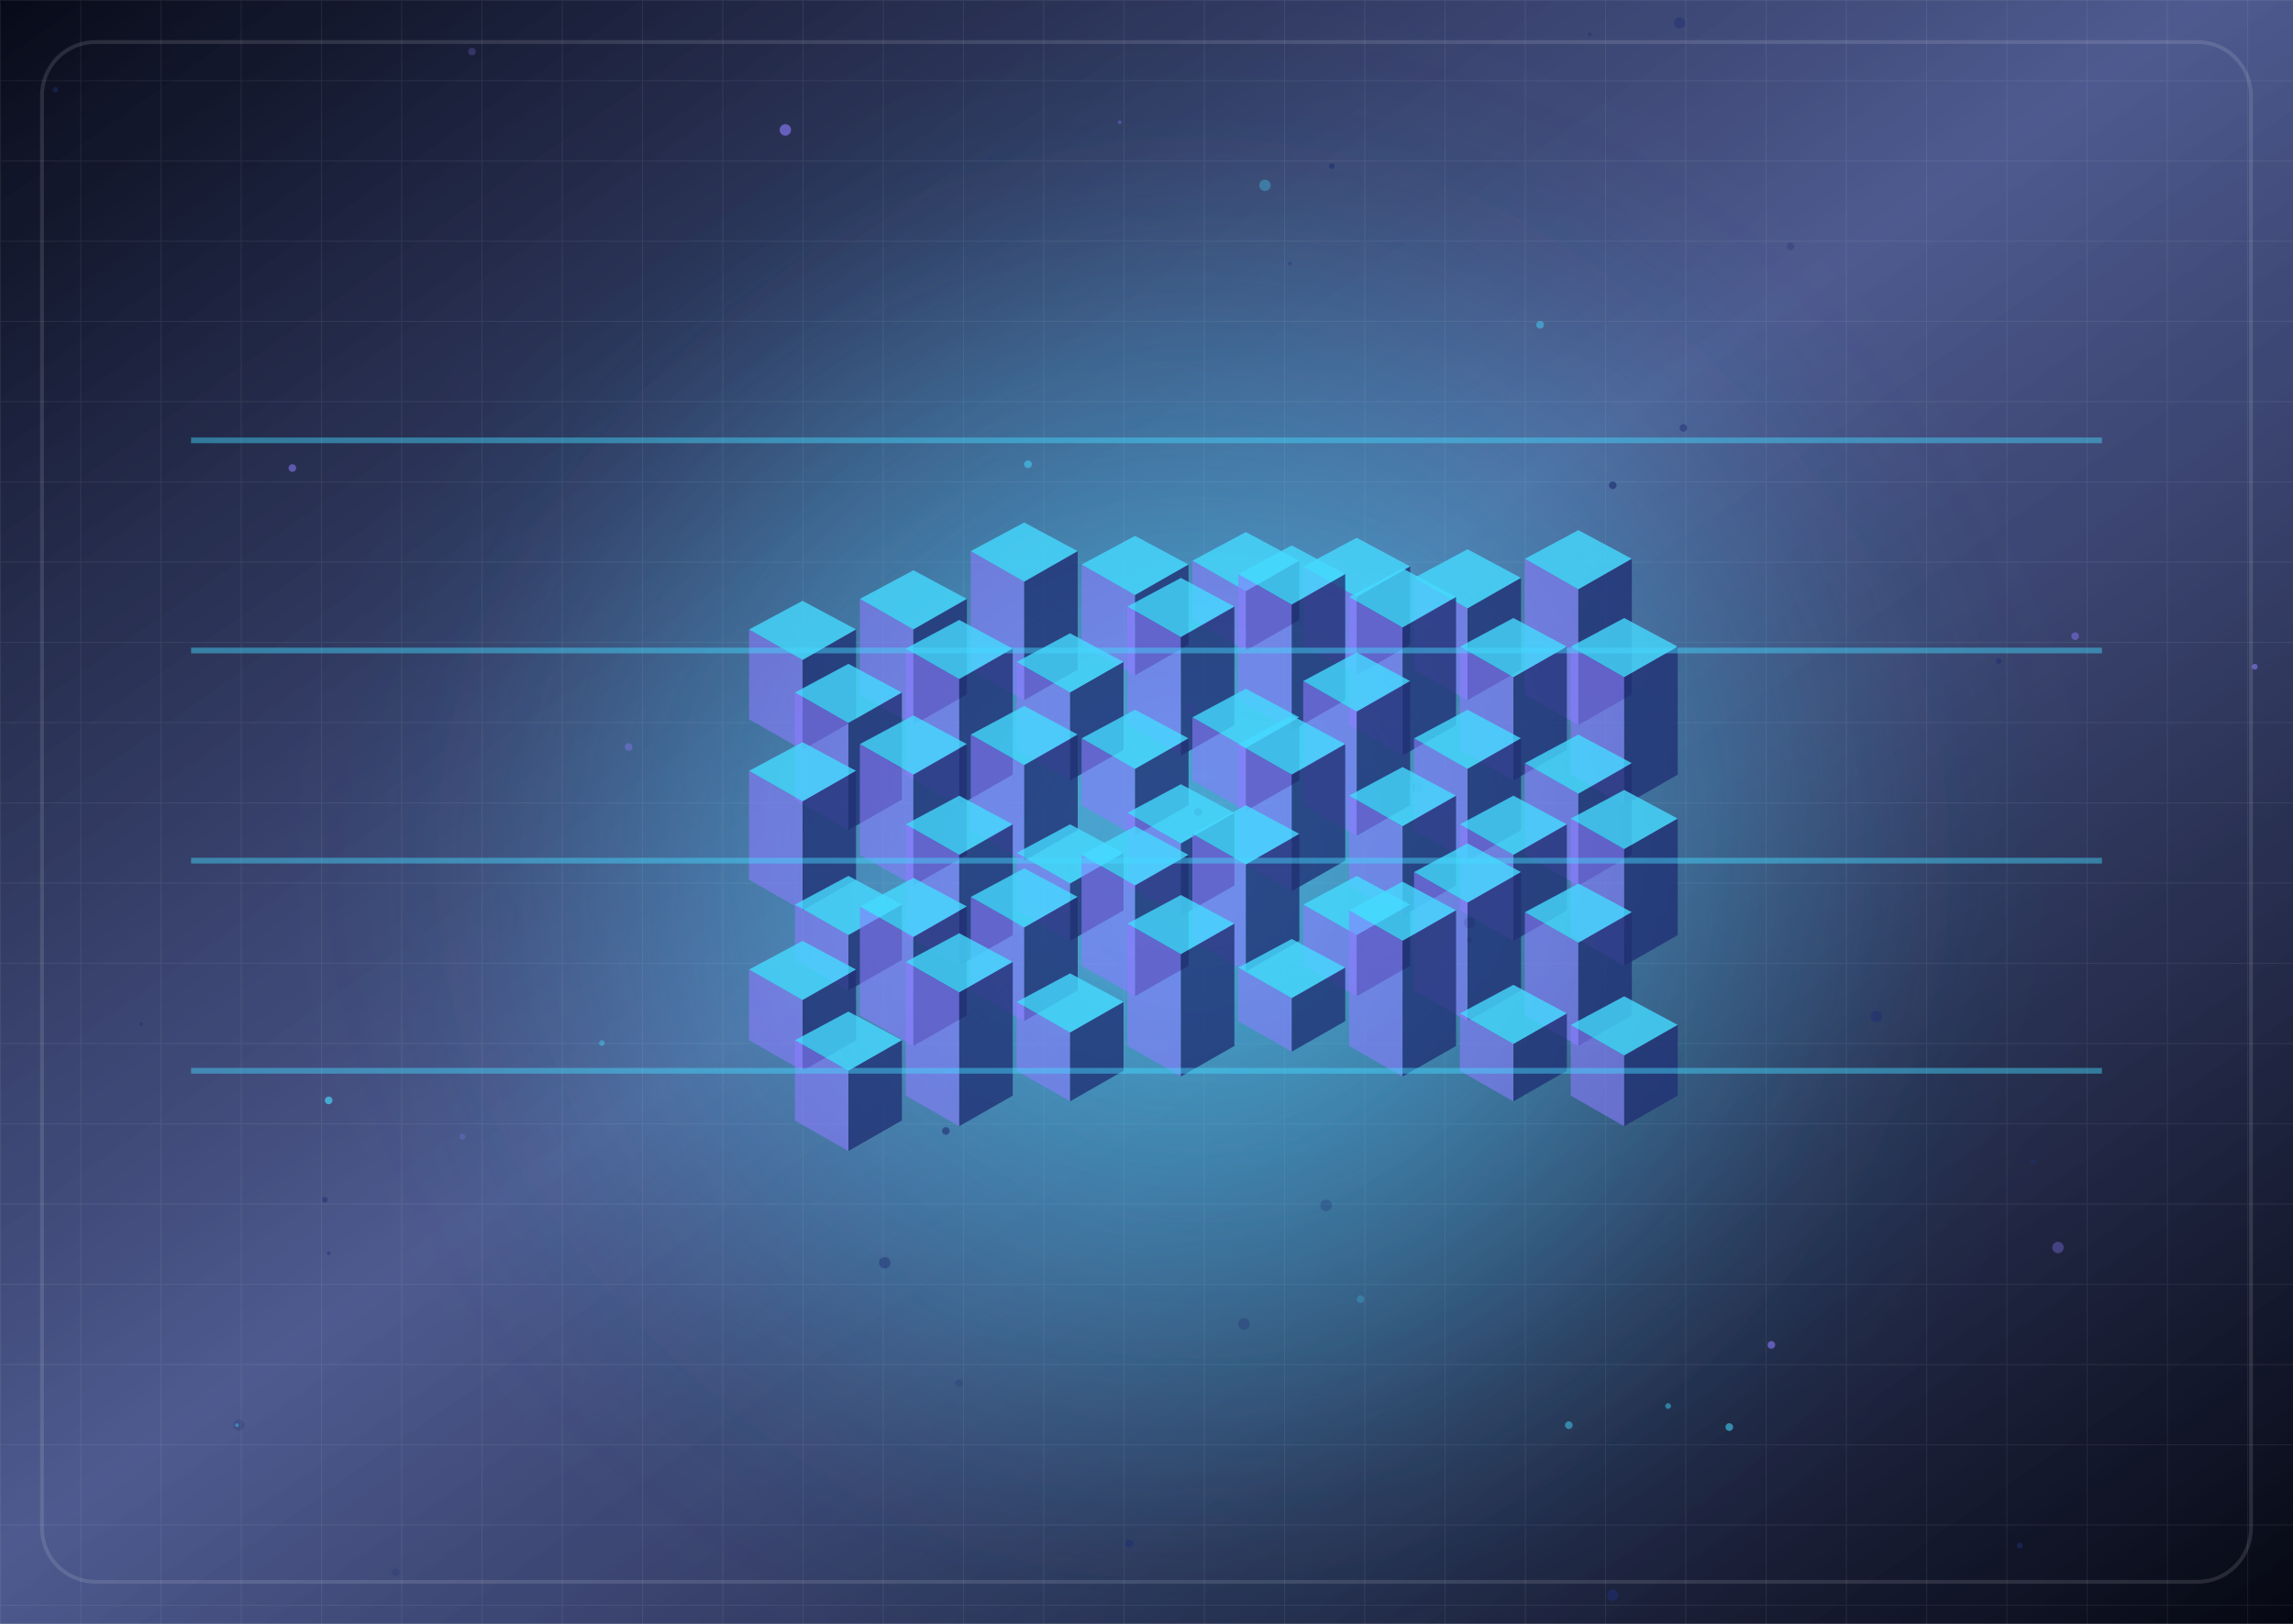
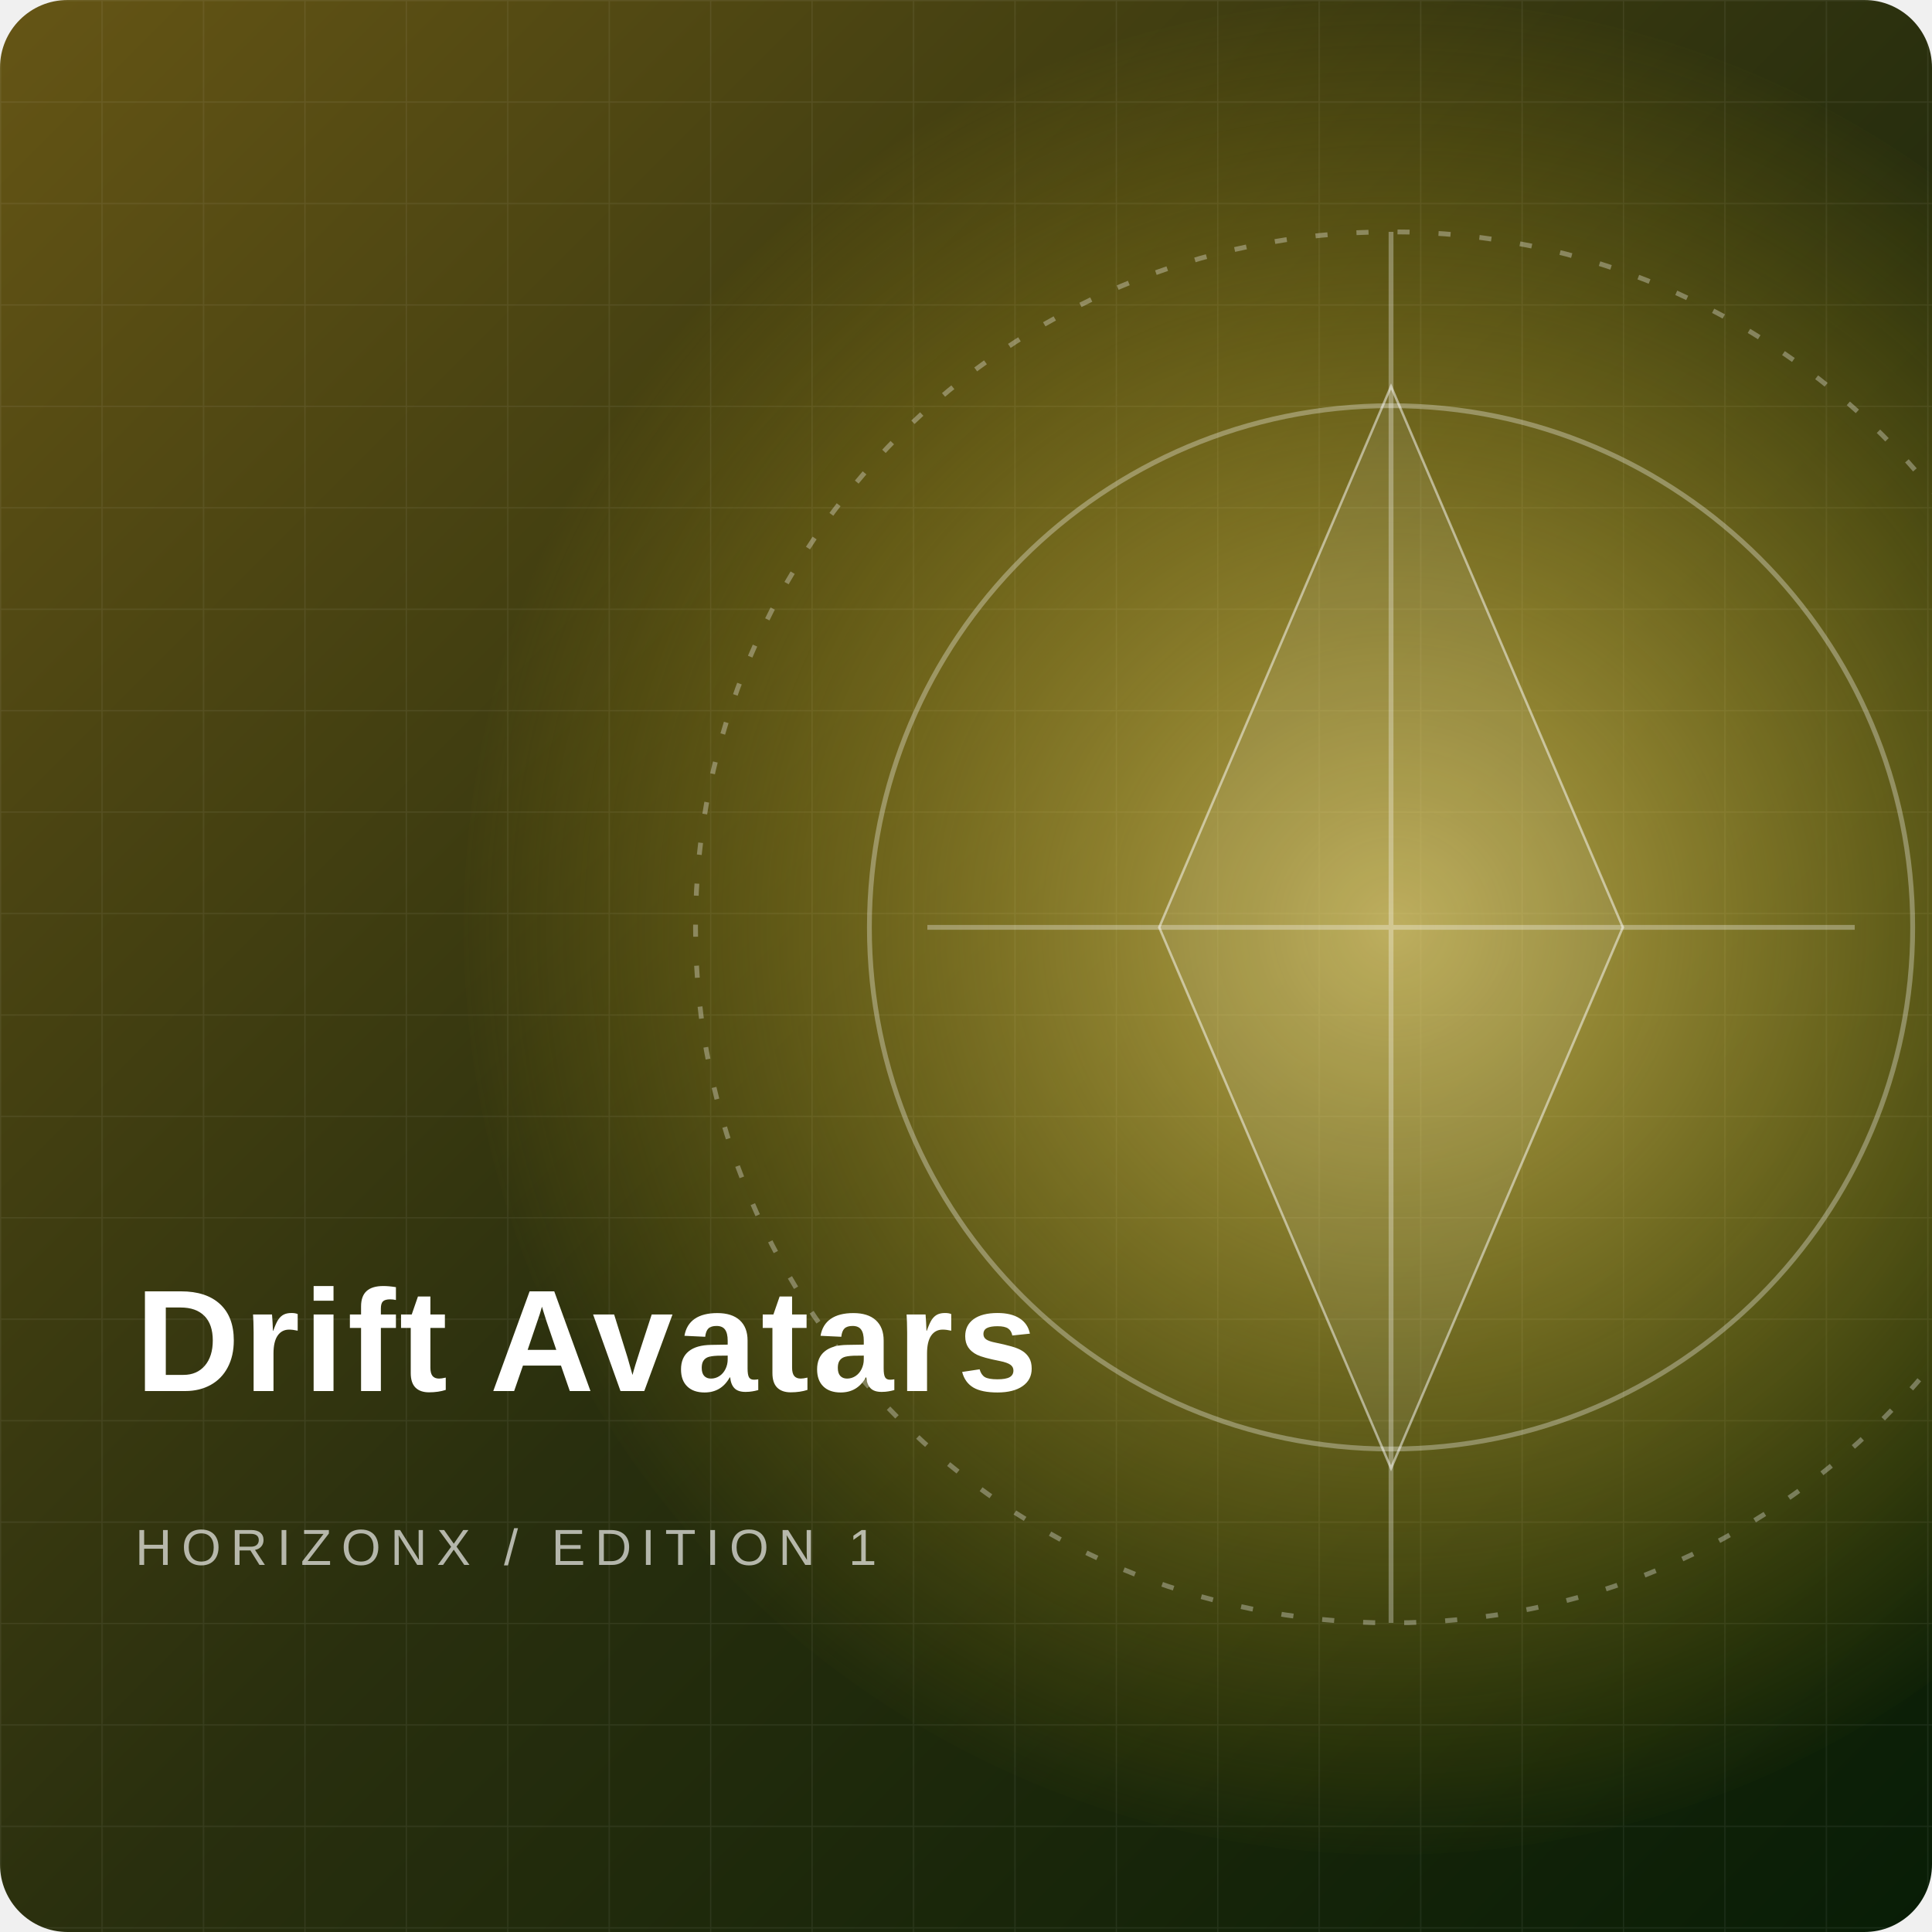
- <svg xmlns="http://www.w3.org/2000/svg" width="1200" height="850" viewBox="0 0 1200 850">
+ <svg xmlns="http://www.w3.org/2000/svg" width="800" height="800" viewBox="0 0 800 800" fill="none">
  <defs>
-     <linearGradient id="bg" x1="0" y1="0" x2="1" y2="1">
-       <stop stop-color="#070a17" />
-       <stop offset=".48" stop-color="#202f73" stop-opacity=".78" />
-       <stop offset="1" stop-color="#050711" />
+     <linearGradient id="g" x1="0" y1="0" x2="800" y2="800" gradientUnits="userSpaceOnUse">
+       <stop stop-color="hsl(48,65%,24%)" />
+       <stop offset=".52" stop-color="hsl(72,55%,12%)" />
+       <stop offset="1" stop-color="hsl(116,65%,7%)" />
    </linearGradient>
-     <radialGradient id="glow">
-       <stop stop-color="#45d9ff" stop-opacity=".72" />
-       <stop offset="1" stop-color="#45d9ff" stop-opacity="0" />
+     <radialGradient id="r">
+       <stop stop-color="hsl(48,90%,70%)" stop-opacity=".7" />
+       <stop offset="1" stop-color="hsl(48,90%,50%)" stop-opacity="0" />
    </radialGradient>
-     <linearGradient id="metal" x1="0" y1="0" x2="1" y2="1">
-       <stop stop-color="#ffffff" stop-opacity=".85" />
-       <stop offset=".25" stop-color="#45d9ff" />
-       <stop offset=".68" stop-color="#8c7cff" />
-       <stop offset="1" stop-color="#10172e" />
-     </linearGradient>
-     <pattern id="grid" width="42" height="42" patternUnits="userSpaceOnUse">
-       <path d="M42 0H0V42" fill="none" stroke="white" stroke-opacity=".07" stroke-width="1" />
+     <pattern id="p" width="42" height="42" patternUnits="userSpaceOnUse">
+       <path d="M42 0H0V42" stroke="white" stroke-opacity=".07" />
    </pattern>
-     <filter id="blur">
-       <feGaussianBlur stdDeviation="50" />
-     </filter>
  </defs>
-   <rect width="1200" height="850" fill="url(#bg)" />
-   <rect width="1200" height="850" fill="url(#grid)" />
-   <ellipse cx="624" cy="450" rx="408" ry="382" fill="url(#glow)" filter="url(#blur)" />
-   <circle cx="74" cy="536" r="1" fill="#202f73" opacity="0.46" />
-   <circle cx="982" cy="532" r="3" fill="#202f73" opacity="0.55" />
-   <circle cx="844" cy="835" r="3" fill="#202f73" opacity="0.56" />
-   <circle cx="591" cy="808" r="2" fill="#202f73" opacity="0.63" />
-   <circle cx="411" cy="68" r="3" fill="#8c7cff" opacity="0.61" />
-   <circle cx="712" cy="680" r="2" fill="#45d9ff" opacity="0.23" />
-   <circle cx="29" cy="47" r="1.5" fill="#202f73" opacity="0.40" />
-   <circle cx="769" cy="483" r="3" fill="#202f73" opacity="0.43" />
-   <circle cx="125" cy="746" r="3" fill="#202f73" opacity="0.23" />
-   <circle cx="873" cy="736" r="1.5" fill="#45d9ff" opacity="0.46" />
-   <circle cx="463" cy="661" r="3" fill="#202f73" opacity="0.45" />
-   <circle cx="806" cy="170" r="2" fill="#45d9ff" opacity="0.47" />
-   <circle cx="153" cy="245" r="2" fill="#8c7cff" opacity="0.54" />
-   <circle cx="172" cy="576" r="2" fill="#45d9ff" opacity="0.65" />
-   <circle cx="170" cy="628" r="1.5" fill="#202f73" opacity="0.53" />
-   <circle cx="124" cy="746" r="1" fill="#45d9ff" opacity="0.39" />
-   <circle cx="518" cy="83" r="1" fill="#202f73" opacity="0.31" />
-   <circle cx="586" cy="64" r="1" fill="#8c7cff" opacity="0.33" />
-   <circle cx="937" cy="129" r="2" fill="#202f73" opacity="0.29" />
-   <circle cx="172" cy="656" r="1" fill="#202f73" opacity="0.48" />
-   <circle cx="1064" cy="608" r="1.5" fill="#202f73" opacity="0.40" />
-   <circle cx="623" cy="371" r="3" fill="#8c7cff" opacity="0.37" />
-   <circle cx="1057" cy="809" r="1.5" fill="#202f73" opacity="0.54" />
-   <circle cx="881" cy="224" r="2" fill="#202f73" opacity="0.51" />
-   <circle cx="905" cy="747" r="2" fill="#45d9ff" opacity="0.56" />
-   <circle cx="1180" cy="349" r="1.5" fill="#8c7cff" opacity="0.56" />
-   <circle cx="662" cy="97" r="3" fill="#45d9ff" opacity="0.32" />
-   <circle cx="694" cy="631" r="3" fill="#202f73" opacity="0.30" />
-   <circle cx="207" cy="823" r="2" fill="#202f73" opacity="0.24" />
-   <circle cx="844" cy="254" r="2" fill="#202f73" opacity="0.64" />
-   <circle cx="675" cy="138" r="1" fill="#202f73" opacity="0.33" />
-   <circle cx="1077" cy="653" r="3" fill="#8c7cff" opacity="0.35" />
-   <circle cx="697" cy="87" r="1.5" fill="#202f73" opacity="0.62" />
-   <circle cx="627" cy="425" r="2" fill="#202f73" opacity="0.57" />
-   <circle cx="651" cy="693" r="3" fill="#202f73" opacity="0.34" />
-   <circle cx="502" cy="724" r="2" fill="#202f73" opacity="0.24" />
-   <circle cx="927" cy="704" r="2" fill="#8c7cff" opacity="0.58" />
-   <circle cx="534" cy="485" r="1.5" fill="#45d9ff" opacity="0.23" />
-   <circle cx="821" cy="746" r="2" fill="#45d9ff" opacity="0.49" />
-   <circle cx="742" cy="412" r="3" fill="#202f73" opacity="0.47" />
-   <circle cx="242" cy="595" r="1.5" fill="#8c7cff" opacity="0.25" />
-   <circle cx="470" cy="400" r="2" fill="#202f73" opacity="0.34" />
-   <circle cx="495" cy="592" r="2" fill="#202f73" opacity="0.61" />
-   <circle cx="315" cy="546" r="1.5" fill="#45d9ff" opacity="0.41" />
-   <circle cx="769" cy="492" r="1.5" fill="#202f73" opacity="0.33" />
-   <circle cx="247" cy="27" r="2" fill="#8c7cff" opacity="0.23" />
-   <circle cx="832" cy="18" r="1" fill="#202f73" opacity="0.50" />
-   <circle cx="1046" cy="346" r="1.5" fill="#202f73" opacity="0.59" />
-   <circle cx="538" cy="243" r="2" fill="#45d9ff" opacity="0.52" />
-   <circle cx="1086" cy="333" r="2" fill="#8c7cff" opacity="0.46" />
-   <circle cx="879" cy="12" r="3" fill="#202f73" opacity="0.45" />
-   <circle cx="329" cy="391" r="2" fill="#8c7cff" opacity="0.38" />
-   <path d="M392.0 329.5 l28 -15 28 15 -28 16 Z" fill="#45d9ff" opacity=".8" />
-   <path d="M392.0 329.5 l28 16 v47 l-28 -16 Z" fill="#8c7cff" opacity=".58" />
-   <path d="M420.0 345.5 l28 -16 v47 l-28 16 Z" fill="#202f73" opacity=".78" />
-   <path d="M450.0 313.5 l28 -15 28 15 -28 16 Z" fill="#45d9ff" opacity=".8" />
-   <path d="M450.0 313.5 l28 16 v50 l-28 -16 Z" fill="#8c7cff" opacity=".58" />
-   <path d="M478.0 329.5 l28 -16 v50 l-28 16 Z" fill="#202f73" opacity=".78" />
-   <path d="M508.0 288.5 l28 -15 28 15 -28 16 Z" fill="#45d9ff" opacity=".8" />
-   <path d="M508.0 288.5 l28 16 v62 l-28 -16 Z" fill="#8c7cff" opacity=".58" />
-   <path d="M536.0 304.5 l28 -16 v62 l-28 16 Z" fill="#202f73" opacity=".78" />
-   <path d="M566.0 295.5 l28 -15 28 15 -28 16 Z" fill="#45d9ff" opacity=".8" />
-   <path d="M566.0 295.5 l28 16 v42 l-28 -16 Z" fill="#8c7cff" opacity=".58" />
-   <path d="M594.0 311.5 l28 -16 v42 l-28 16 Z" fill="#202f73" opacity=".78" />
-   <path d="M624.0 293.5 l28 -15 28 15 -28 16 Z" fill="#45d9ff" opacity=".8" />
-   <path d="M624.0 293.5 l28 16 v31 l-28 -16 Z" fill="#8c7cff" opacity=".58" />
-   <path d="M652.0 309.5 l28 -16 v31 l-28 16 Z" fill="#202f73" opacity=".78" />
-   <path d="M682.0 296.5 l28 -15 28 15 -28 16 Z" fill="#45d9ff" opacity=".8" />
-   <path d="M682.0 296.5 l28 16 v41 l-28 -16 Z" fill="#8c7cff" opacity=".58" />
-   <path d="M710.0 312.5 l28 -16 v41 l-28 16 Z" fill="#202f73" opacity=".78" />
-   <path d="M740.0 302.5 l28 -15 28 15 -28 16 Z" fill="#45d9ff" opacity=".8" />
-   <path d="M740.0 302.5 l28 16 v48 l-28 -16 Z" fill="#8c7cff" opacity=".58" />
-   <path d="M768.0 318.5 l28 -16 v48 l-28 16 Z" fill="#202f73" opacity=".78" />
-   <path d="M798.0 292.5 l28 -15 28 15 -28 16 Z" fill="#45d9ff" opacity=".8" />
-   <path d="M798.0 292.5 l28 16 v71 l-28 -16 Z" fill="#8c7cff" opacity=".58" />
-   <path d="M826.0 308.5 l28 -16 v71 l-28 16 Z" fill="#202f73" opacity=".78" />
-   <path d="M416.0 362.5 l28 -15 28 15 -28 16 Z" fill="#45d9ff" opacity=".8" />
-   <path d="M416.0 362.5 l28 16 v56 l-28 -16 Z" fill="#8c7cff" opacity=".58" />
-   <path d="M444.0 378.5 l28 -16 v56 l-28 16 Z" fill="#202f73" opacity=".78" />
-   <path d="M474.0 339.5 l28 -15 28 15 -28 16 Z" fill="#45d9ff" opacity=".8" />
-   <path d="M474.0 339.5 l28 16 v66 l-28 -16 Z" fill="#8c7cff" opacity=".58" />
-   <path d="M502.0 355.5 l28 -16 v66 l-28 16 Z" fill="#202f73" opacity=".78" />
-   <path d="M532.0 346.5 l28 -15 28 15 -28 16 Z" fill="#45d9ff" opacity=".8" />
-   <path d="M532.0 346.5 l28 16 v46 l-28 -16 Z" fill="#8c7cff" opacity=".58" />
-   <path d="M560.0 362.5 l28 -16 v46 l-28 16 Z" fill="#202f73" opacity=".78" />
-   <path d="M590.0 317.5 l28 -15 28 15 -28 16 Z" fill="#45d9ff" opacity=".8" />
-   <path d="M590.0 317.5 l28 16 v62 l-28 -16 Z" fill="#8c7cff" opacity=".58" />
-   <path d="M618.0 333.5 l28 -16 v62 l-28 16 Z" fill="#202f73" opacity=".78" />
-   <path d="M648.0 300.5 l28 -15 28 15 -28 16 Z" fill="#45d9ff" opacity=".8" />
-   <path d="M648.0 300.5 l28 16 v66 l-28 -16 Z" fill="#8c7cff" opacity=".58" />
-   <path d="M676.0 316.5 l28 -16 v66 l-28 16 Z" fill="#202f73" opacity=".78" />
-   <path d="M706.0 312.5 l28 -15 28 15 -28 16 Z" fill="#45d9ff" opacity=".8" />
-   <path d="M706.0 312.5 l28 16 v67 l-28 -16 Z" fill="#8c7cff" opacity=".58" />
-   <path d="M734.0 328.5 l28 -16 v67 l-28 16 Z" fill="#202f73" opacity=".78" />
-   <path d="M764.0 338.5 l28 -15 28 15 -28 16 Z" fill="#45d9ff" opacity=".8" />
-   <path d="M764.0 338.5 l28 16 v54 l-28 -16 Z" fill="#8c7cff" opacity=".58" />
-   <path d="M792.0 354.5 l28 -16 v54 l-28 16 Z" fill="#202f73" opacity=".78" />
-   <path d="M822.0 338.5 l28 -15 28 15 -28 16 Z" fill="#45d9ff" opacity=".8" />
-   <path d="M822.0 338.5 l28 16 v67 l-28 -16 Z" fill="#8c7cff" opacity=".58" />
-   <path d="M850.0 354.5 l28 -16 v67 l-28 16 Z" fill="#202f73" opacity=".78" />
-   <path d="M392.0 403.5 l28 -15 28 15 -28 16 Z" fill="#45d9ff" opacity=".8" />
-   <path d="M392.0 403.5 l28 16 v57 l-28 -16 Z" fill="#8c7cff" opacity=".58" />
-   <path d="M420.0 419.5 l28 -16 v57 l-28 16 Z" fill="#202f73" opacity=".78" />
-   <path d="M450.0 389.5 l28 -15 28 15 -28 16 Z" fill="#45d9ff" opacity=".8" />
-   <path d="M450.0 389.5 l28 16 v58 l-28 -16 Z" fill="#8c7cff" opacity=".58" />
-   <path d="M478.0 405.5 l28 -16 v58 l-28 16 Z" fill="#202f73" opacity=".78" />
-   <path d="M508.0 384.5 l28 -15 28 15 -28 16 Z" fill="#45d9ff" opacity=".8" />
-   <path d="M508.0 384.5 l28 16 v50 l-28 -16 Z" fill="#8c7cff" opacity=".58" />
-   <path d="M536.0 400.5 l28 -16 v50 l-28 16 Z" fill="#202f73" opacity=".78" />
-   <path d="M566.0 386.5 l28 -15 28 15 -28 16 Z" fill="#45d9ff" opacity=".8" />
-   <path d="M566.0 386.5 l28 16 v35 l-28 -16 Z" fill="#8c7cff" opacity=".58" />
-   <path d="M594.0 402.5 l28 -16 v35 l-28 16 Z" fill="#202f73" opacity=".78" />
-   <path d="M624.0 375.5 l28 -15 28 15 -28 16 Z" fill="#45d9ff" opacity=".8" />
-   <path d="M624.0 375.5 l28 16 v33 l-28 -16 Z" fill="#8c7cff" opacity=".58" />
-   <path d="M652.0 391.5 l28 -16 v33 l-28 16 Z" fill="#202f73" opacity=".78" />
-   <path d="M682.0 356.5 l28 -15 28 15 -28 16 Z" fill="#45d9ff" opacity=".8" />
-   <path d="M682.0 356.5 l28 16 v65 l-28 -16 Z" fill="#8c7cff" opacity=".58" />
-   <path d="M710.0 372.5 l28 -16 v65 l-28 16 Z" fill="#202f73" opacity=".78" />
-   <path d="M740.0 386.5 l28 -15 28 15 -28 16 Z" fill="#45d9ff" opacity=".8" />
-   <path d="M740.0 386.5 l28 16 v48 l-28 -16 Z" fill="#8c7cff" opacity=".58" />
-   <path d="M768.0 402.5 l28 -16 v48 l-28 16 Z" fill="#202f73" opacity=".78" />
-   <path d="M798.0 399.5 l28 -15 28 15 -28 16 Z" fill="#45d9ff" opacity=".8" />
-   <path d="M798.0 399.5 l28 16 v48 l-28 -16 Z" fill="#8c7cff" opacity=".58" />
-   <path d="M826.0 415.5 l28 -16 v48 l-28 16 Z" fill="#202f73" opacity=".78" />
-   <path d="M416.0 473.5 l28 -15 28 15 -28 16 Z" fill="#45d9ff" opacity=".8" />
-   <path d="M416.0 473.5 l28 16 v29 l-28 -16 Z" fill="#8c7cff" opacity=".58" />
-   <path d="M444.0 489.5 l28 -16 v29 l-28 16 Z" fill="#202f73" opacity=".78" />
-   <path d="M474.0 431.5 l28 -15 28 15 -28 16 Z" fill="#45d9ff" opacity=".8" />
-   <path d="M474.0 431.5 l28 16 v58 l-28 -16 Z" fill="#8c7cff" opacity=".58" />
-   <path d="M502.0 447.5 l28 -16 v58 l-28 16 Z" fill="#202f73" opacity=".78" />
-   <path d="M532.0 446.5 l28 -15 28 15 -28 16 Z" fill="#45d9ff" opacity=".8" />
-   <path d="M532.0 446.5 l28 16 v30 l-28 -16 Z" fill="#8c7cff" opacity=".58" />
-   <path d="M560.0 462.5 l28 -16 v30 l-28 16 Z" fill="#202f73" opacity=".78" />
-   <path d="M590.0 425.5 l28 -15 28 15 -28 16 Z" fill="#45d9ff" opacity=".8" />
-   <path d="M590.0 425.5 l28 16 v38 l-28 -16 Z" fill="#8c7cff" opacity=".58" />
-   <path d="M618.0 441.5 l28 -16 v38 l-28 16 Z" fill="#202f73" opacity=".78" />
-   <path d="M648.0 389.5 l28 -15 28 15 -28 16 Z" fill="#45d9ff" opacity=".8" />
-   <path d="M648.0 389.5 l28 16 v61 l-28 -16 Z" fill="#8c7cff" opacity=".58" />
-   <path d="M676.0 405.5 l28 -16 v61 l-28 16 Z" fill="#202f73" opacity=".78" />
-   <path d="M706.0 416.5 l28 -15 28 15 -28 16 Z" fill="#45d9ff" opacity=".8" />
-   <path d="M706.0 416.5 l28 16 v47 l-28 -16 Z" fill="#8c7cff" opacity=".58" />
-   <path d="M734.0 432.5 l28 -16 v47 l-28 16 Z" fill="#202f73" opacity=".78" />
-   <path d="M764.0 431.5 l28 -15 28 15 -28 16 Z" fill="#45d9ff" opacity=".8" />
-   <path d="M764.0 431.5 l28 16 v45 l-28 -16 Z" fill="#8c7cff" opacity=".58" />
-   <path d="M792.0 447.5 l28 -16 v45 l-28 16 Z" fill="#202f73" opacity=".78" />
-   <path d="M822.0 428.5 l28 -15 28 15 -28 16 Z" fill="#45d9ff" opacity=".8" />
-   <path d="M822.0 428.5 l28 16 v61 l-28 -16 Z" fill="#8c7cff" opacity=".58" />
-   <path d="M850.0 444.5 l28 -16 v61 l-28 16 Z" fill="#202f73" opacity=".78" />
-   <path d="M392.0 507.5 l28 -15 28 15 -28 16 Z" fill="#45d9ff" opacity=".8" />
-   <path d="M392.0 507.5 l28 16 v37 l-28 -16 Z" fill="#8c7cff" opacity=".58" />
-   <path d="M420.0 523.5 l28 -16 v37 l-28 16 Z" fill="#202f73" opacity=".78" />
-   <path d="M450.0 474.5 l28 -15 28 15 -28 16 Z" fill="#45d9ff" opacity=".8" />
-   <path d="M450.0 474.5 l28 16 v57 l-28 -16 Z" fill="#8c7cff" opacity=".58" />
-   <path d="M478.0 490.5 l28 -16 v57 l-28 16 Z" fill="#202f73" opacity=".78" />
-   <path d="M508.0 469.5 l28 -15 28 15 -28 16 Z" fill="#45d9ff" opacity=".8" />
-   <path d="M508.0 469.5 l28 16 v49 l-28 -16 Z" fill="#8c7cff" opacity=".58" />
-   <path d="M536.0 485.5 l28 -16 v49 l-28 16 Z" fill="#202f73" opacity=".78" />
-   <path d="M566.0 447.5 l28 -15 28 15 -28 16 Z" fill="#45d9ff" opacity=".8" />
-   <path d="M566.0 447.5 l28 16 v58 l-28 -16 Z" fill="#8c7cff" opacity=".58" />
-   <path d="M594.0 463.5 l28 -16 v58 l-28 16 Z" fill="#202f73" opacity=".78" />
-   <path d="M624.0 436.5 l28 -15 28 15 -28 16 Z" fill="#45d9ff" opacity=".8" />
-   <path d="M624.0 436.5 l28 16 v56 l-28 -16 Z" fill="#8c7cff" opacity=".58" />
-   <path d="M652.0 452.5 l28 -16 v56 l-28 16 Z" fill="#202f73" opacity=".78" />
-   <path d="M682.0 473.5 l28 -15 28 15 -28 16 Z" fill="#45d9ff" opacity=".8" />
-   <path d="M682.0 473.5 l28 16 v32 l-28 -16 Z" fill="#8c7cff" opacity=".58" />
-   <path d="M710.0 489.5 l28 -16 v32 l-28 16 Z" fill="#202f73" opacity=".78" />
-   <path d="M740.0 456.5 l28 -15 28 15 -28 16 Z" fill="#45d9ff" opacity=".8" />
-   <path d="M740.0 456.5 l28 16 v62 l-28 -16 Z" fill="#8c7cff" opacity=".58" />
-   <path d="M768.0 472.5 l28 -16 v62 l-28 16 Z" fill="#202f73" opacity=".78" />
-   <path d="M798.0 477.5 l28 -15 28 15 -28 16 Z" fill="#45d9ff" opacity=".8" />
-   <path d="M798.0 477.5 l28 16 v54 l-28 -16 Z" fill="#8c7cff" opacity=".58" />
-   <path d="M826.0 493.5 l28 -16 v54 l-28 16 Z" fill="#202f73" opacity=".78" />
-   <path d="M416.0 544.5 l28 -15 28 15 -28 16 Z" fill="#45d9ff" opacity=".8" />
-   <path d="M416.0 544.5 l28 16 v42 l-28 -16 Z" fill="#8c7cff" opacity=".58" />
-   <path d="M444.0 560.5 l28 -16 v42 l-28 16 Z" fill="#202f73" opacity=".78" />
-   <path d="M474.0 503.5 l28 -15 28 15 -28 16 Z" fill="#45d9ff" opacity=".8" />
-   <path d="M474.0 503.5 l28 16 v70 l-28 -16 Z" fill="#8c7cff" opacity=".58" />
-   <path d="M502.0 519.5 l28 -16 v70 l-28 16 Z" fill="#202f73" opacity=".78" />
-   <path d="M532.0 524.5 l28 -15 28 15 -28 16 Z" fill="#45d9ff" opacity=".8" />
-   <path d="M532.0 524.5 l28 16 v36 l-28 -16 Z" fill="#8c7cff" opacity=".58" />
-   <path d="M560.0 540.5 l28 -16 v36 l-28 16 Z" fill="#202f73" opacity=".78" />
-   <path d="M590.0 483.5 l28 -15 28 15 -28 16 Z" fill="#45d9ff" opacity=".8" />
-   <path d="M590.0 483.5 l28 16 v64 l-28 -16 Z" fill="#8c7cff" opacity=".58" />
-   <path d="M618.0 499.5 l28 -16 v64 l-28 16 Z" fill="#202f73" opacity=".78" />
-   <path d="M648.0 506.5 l28 -15 28 15 -28 16 Z" fill="#45d9ff" opacity=".8" />
-   <path d="M648.0 506.5 l28 16 v28 l-28 -16 Z" fill="#8c7cff" opacity=".58" />
-   <path d="M676.0 522.5 l28 -16 v28 l-28 16 Z" fill="#202f73" opacity=".78" />
-   <path d="M706.0 476.5 l28 -15 28 15 -28 16 Z" fill="#45d9ff" opacity=".8" />
-   <path d="M706.0 476.5 l28 16 v71 l-28 -16 Z" fill="#8c7cff" opacity=".58" />
-   <path d="M734.0 492.5 l28 -16 v71 l-28 16 Z" fill="#202f73" opacity=".78" />
-   <path d="M764.0 530.5 l28 -15 28 15 -28 16 Z" fill="#45d9ff" opacity=".8" />
-   <path d="M764.0 530.5 l28 16 v30 l-28 -16 Z" fill="#8c7cff" opacity=".58" />
-   <path d="M792.0 546.5 l28 -16 v30 l-28 16 Z" fill="#202f73" opacity=".78" />
-   <path d="M822.0 536.5 l28 -15 28 15 -28 16 Z" fill="#45d9ff" opacity=".8" />
-   <path d="M822.0 536.5 l28 16 v37 l-28 -16 Z" fill="#8c7cff" opacity=".58" />
-   <path d="M850.0 552.5 l28 -16 v37 l-28 16 Z" fill="#202f73" opacity=".78" />
-   <path d="M100 230.5 H1100" stroke="#45d9ff" stroke-width="3" opacity=".45" />
-   <path d="M100 340.5 H1100" stroke="#45d9ff" stroke-width="3" opacity=".45" />
-   <path d="M100 450.5 H1100" stroke="#45d9ff" stroke-width="3" opacity=".45" />
-   <path d="M100 560.5 H1100" stroke="#45d9ff" stroke-width="3" opacity=".45" />
-   <rect x="22" y="22" width="1156" height="806" rx="28" fill="none" stroke="white" stroke-opacity=".12" stroke-width="2" />
+   <rect width="800" height="800" rx="28" fill="url(#g)" />
+   <rect width="800" height="800" rx="28" fill="url(#p)" />
+   <circle cx="576" cy="384" r="384" fill="url(#r)" />
+   <g stroke="white" stroke-opacity=".32" stroke-width="2">
+     <circle cx="576" cy="384" r="216" />
+     <circle cx="576" cy="384" r="288" stroke-dasharray="5 12" />
+     <path d="M384 384h384M576 96v576" />
+   </g>
+   <path d="M576 160l96 224l-96 224l-96 -224z" fill="white" fill-opacity=".08" stroke="white" stroke-opacity=".5" />
+   <g fill="white">
+     <text x="7%" y="576" font-family="Arial,sans-serif" font-size="60" font-weight="700" letter-spacing="1.5">Drift Avatars</text>
+     <text x="7%" y="648" font-family="Arial,sans-serif" font-size="21" letter-spacing="4" fill-opacity=".65">HORIZONX  /  EDITION 1</text>
+   </g>
</svg>
